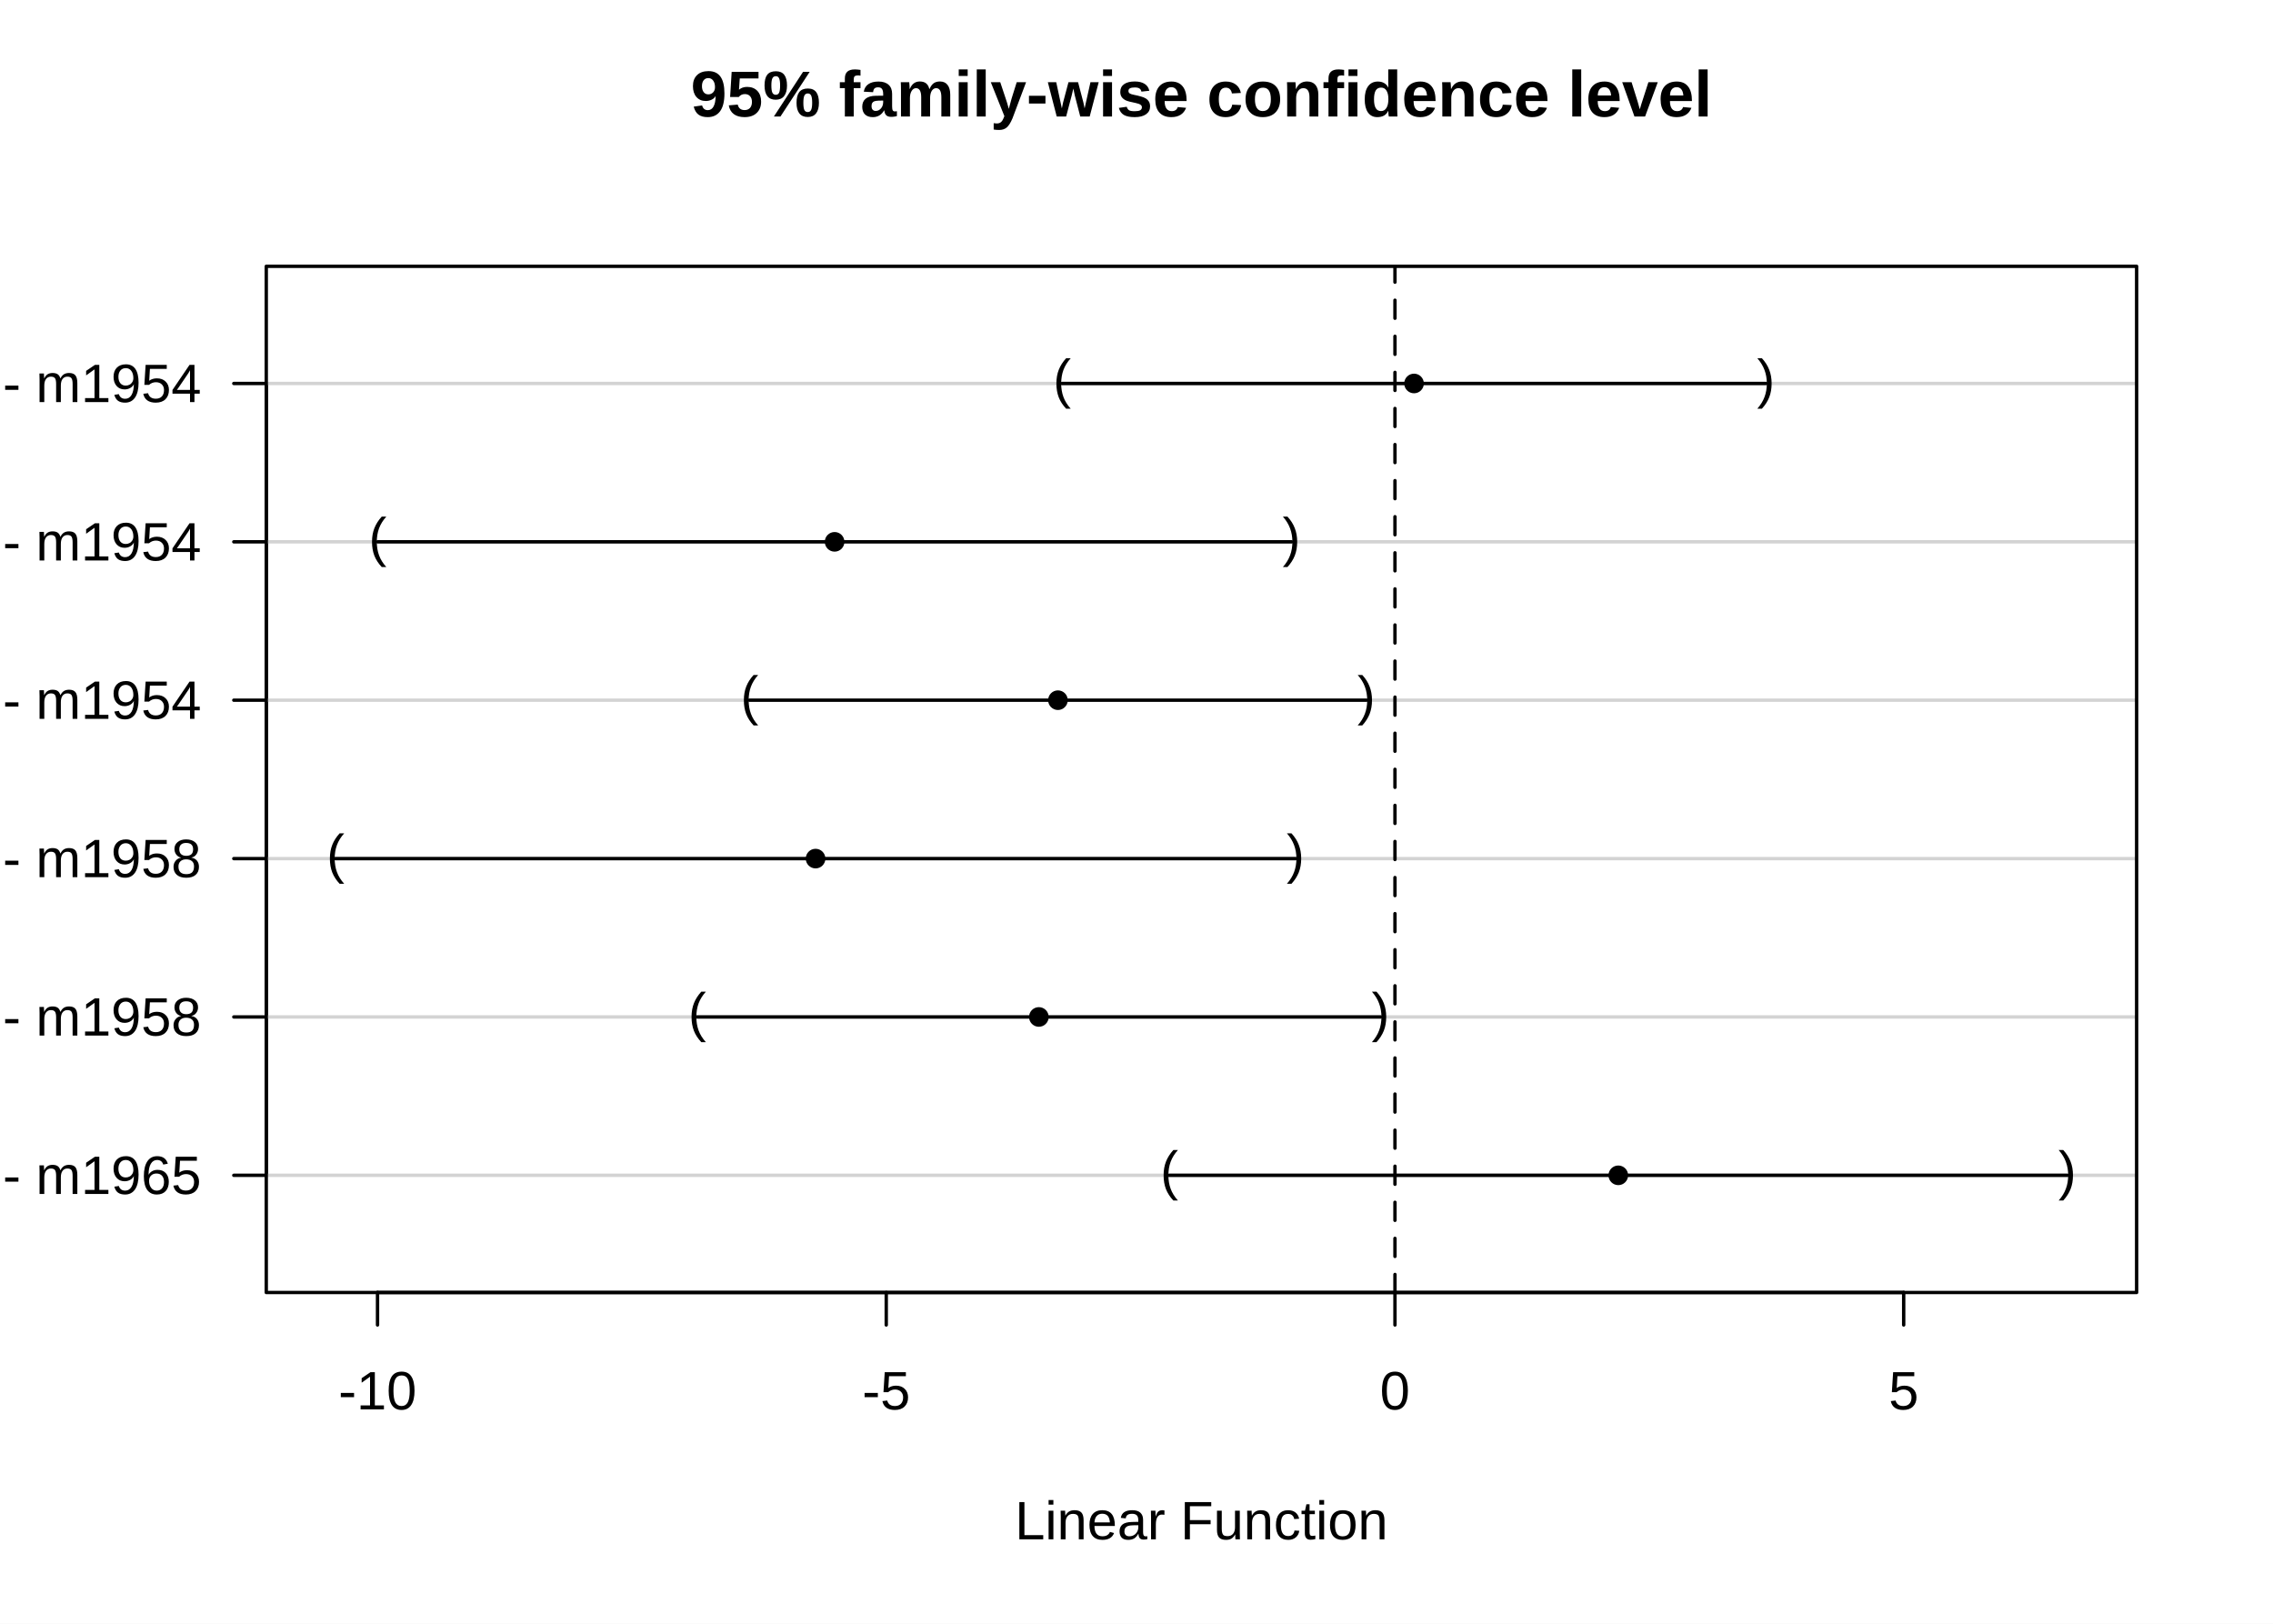
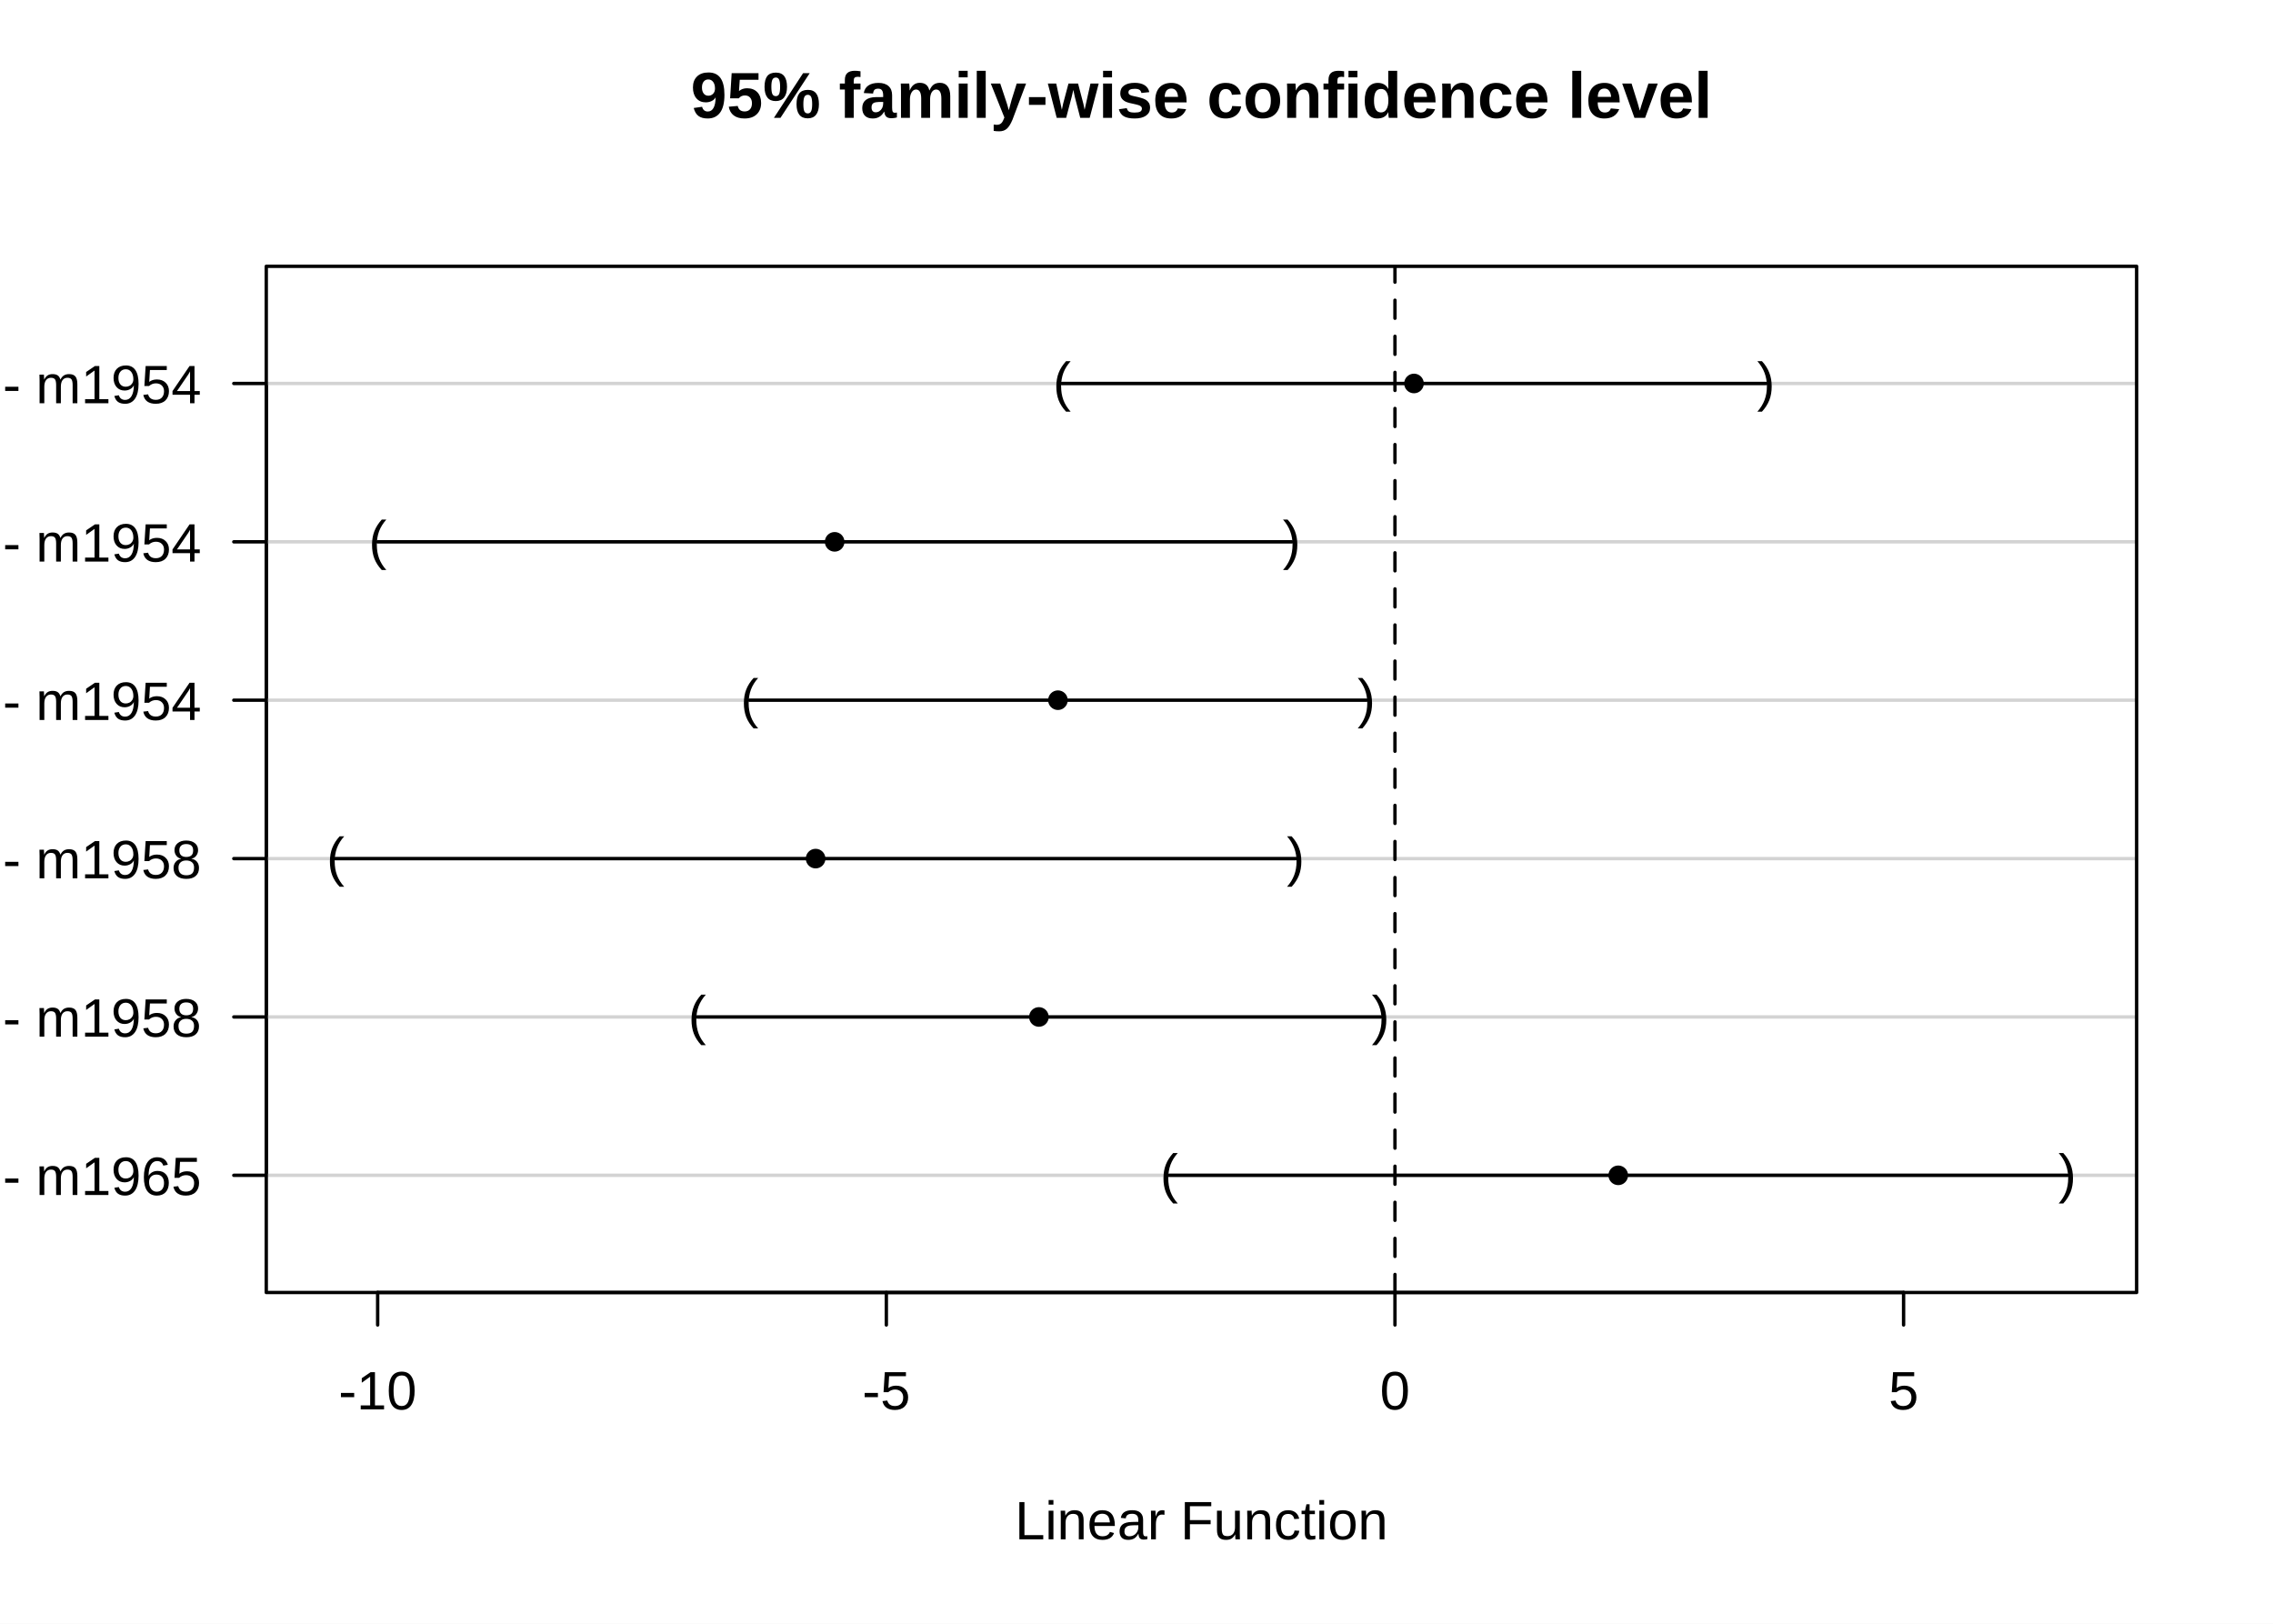
- <svg xmlns="http://www.w3.org/2000/svg" viewBox="0 0 504.00 360.00">
+ <svg xmlns="http://www.w3.org/2000/svg" class="svglite" width="504.00pt" height="360.00pt" viewBox="0 0 504.00 360.00">
  <defs>
    <style type="text/css">
-     line, polyline, polygon, path, rect, circle {
+     .svglite line, .svglite polyline, .svglite polygon, .svglite path, .svglite rect, .svglite circle {
      fill: none;
      stroke: #000000;
      stroke-linecap: round;
      stroke-linejoin: round;
      stroke-miterlimit: 10.00;
    }
  </style>
  </defs>
  <rect width="100%" height="100%" style="stroke: none; fill: #FFFFFF;" />
-   <line x1="83.71" y1="286.56" x2="422.11" y2="286.56" style="stroke-width: 0.75;" />
-   <line x1="83.71" y1="286.56" x2="83.71" y2="293.76" style="stroke-width: 0.75;" />
-   <line x1="196.51" y1="286.56" x2="196.51" y2="293.76" style="stroke-width: 0.75;" />
-   <line x1="309.31" y1="286.56" x2="309.31" y2="293.76" style="stroke-width: 0.75;" />
-   <line x1="422.11" y1="286.56" x2="422.11" y2="293.76" style="stroke-width: 0.75;" />
-   <text x="75.04" y="312.48" style="font-size: 12.00px; font-family: Arimo;" textLength="17.34px" lengthAdjust="spacingAndGlyphs">-10</text>
-   <text x="191.18" y="312.48" style="font-size: 12.00px; font-family: Arimo;" textLength="10.67px" lengthAdjust="spacingAndGlyphs">-5</text>
-   <text x="305.97" y="312.48" style="font-size: 12.00px; font-family: Arimo;" textLength="6.67px" lengthAdjust="spacingAndGlyphs">0</text>
-   <text x="418.77" y="312.48" style="font-size: 12.00px; font-family: Arimo;" textLength="6.67px" lengthAdjust="spacingAndGlyphs">5</text>
-   <line x1="59.04" y1="260.58" x2="59.04" y2="85.02" style="stroke-width: 0.75;" />
-   <line x1="59.04" y1="260.58" x2="51.84" y2="260.58" style="stroke-width: 0.75;" />
-   <line x1="59.04" y1="225.47" x2="51.84" y2="225.47" style="stroke-width: 0.75;" />
-   <line x1="59.04" y1="190.36" x2="51.84" y2="190.36" style="stroke-width: 0.75;" />
-   <line x1="59.04" y1="155.24" x2="51.84" y2="155.24" style="stroke-width: 0.75;" />
-   <line x1="59.04" y1="120.13" x2="51.84" y2="120.13" style="stroke-width: 0.75;" />
-   <line x1="59.04" y1="85.02" x2="51.84" y2="85.02" style="stroke-width: 0.75;" />
-   <text x="-39.41" y="264.71" style="font-size: 12.00px; font-family: Arimo;" textLength="84.05px" lengthAdjust="spacingAndGlyphs">m1966 - m1965</text>
-   <text x="-39.41" y="229.59" style="font-size: 12.00px; font-family: Arimo;" textLength="84.05px" lengthAdjust="spacingAndGlyphs">m1966 - m1958</text>
-   <text x="-39.41" y="194.48" style="font-size: 12.00px; font-family: Arimo;" textLength="84.05px" lengthAdjust="spacingAndGlyphs">m1965 - m1958</text>
-   <text x="-39.41" y="159.37" style="font-size: 12.00px; font-family: Arimo;" textLength="84.05px" lengthAdjust="spacingAndGlyphs">m1966 - m1954</text>
-   <text x="-39.41" y="124.26" style="font-size: 12.00px; font-family: Arimo;" textLength="84.05px" lengthAdjust="spacingAndGlyphs">m1965 - m1954</text>
-   <text x="-39.41" y="89.15" style="font-size: 12.00px; font-family: Arimo;" textLength="84.05px" lengthAdjust="spacingAndGlyphs">m1958 - m1954</text>
  <defs>
-     <clipPath id="cpNTkuMDR8NDczLjc2fDI4Ni41Nnw1OS4wNA==">
+     <clipPath id="cpMC4wMHw1MDQuMDB8MC4wMHwzNjAuMDA=">
+       <rect x="0.00" y="0.00" width="504.00" height="360.00" />
+     </clipPath>
+   </defs>
+   <g clip-path="url(#cpMC4wMHw1MDQuMDB8MC4wMHwzNjAuMDA=)">
+     <line x1="83.74" y1="286.56" x2="422.09" y2="286.56" style="stroke-width: 0.75;" />
+     <line x1="83.74" y1="286.56" x2="83.74" y2="293.76" style="stroke-width: 0.75;" />
+     <line x1="196.53" y1="286.56" x2="196.53" y2="293.76" style="stroke-width: 0.75;" />
+     <line x1="309.31" y1="286.56" x2="309.31" y2="293.76" style="stroke-width: 0.75;" />
+     <line x1="422.09" y1="286.56" x2="422.09" y2="293.76" style="stroke-width: 0.75;" />
+     <text x="83.74" y="312.48" text-anchor="middle" style="font-size: 12.00px; font-family: Liberation Sans;" textLength="19.61px" lengthAdjust="spacingAndGlyphs">-10</text>
+     <text x="196.53" y="312.48" text-anchor="middle" style="font-size: 12.00px; font-family: Liberation Sans;" textLength="11.97px" lengthAdjust="spacingAndGlyphs">-5</text>
+     <text x="309.31" y="312.48" text-anchor="middle" style="font-size: 12.00px; font-family: Liberation Sans;" textLength="7.64px" lengthAdjust="spacingAndGlyphs">0</text>
+     <text x="422.09" y="312.48" text-anchor="middle" style="font-size: 12.00px; font-family: Liberation Sans;" textLength="7.64px" lengthAdjust="spacingAndGlyphs">5</text>
+     <line x1="59.04" y1="260.58" x2="59.04" y2="85.02" style="stroke-width: 0.75;" />
+     <line x1="59.04" y1="260.58" x2="51.84" y2="260.58" style="stroke-width: 0.75;" />
+     <line x1="59.04" y1="225.47" x2="51.84" y2="225.47" style="stroke-width: 0.75;" />
+     <line x1="59.04" y1="190.36" x2="51.84" y2="190.36" style="stroke-width: 0.75;" />
+     <line x1="59.04" y1="155.24" x2="51.84" y2="155.24" style="stroke-width: 0.75;" />
+     <line x1="59.04" y1="120.13" x2="51.84" y2="120.13" style="stroke-width: 0.75;" />
+     <line x1="59.04" y1="85.02" x2="51.84" y2="85.02" style="stroke-width: 0.75;" />
+     <text x="44.64" y="264.95" text-anchor="end" style="font-size: 12.00px; font-family: Liberation Sans;" textLength="96.47px" lengthAdjust="spacingAndGlyphs">m1966 - m1965</text>
+     <text x="44.64" y="229.84" text-anchor="end" style="font-size: 12.00px; font-family: Liberation Sans;" textLength="96.47px" lengthAdjust="spacingAndGlyphs">m1966 - m1958</text>
+     <text x="44.64" y="194.73" text-anchor="end" style="font-size: 12.00px; font-family: Liberation Sans;" textLength="96.47px" lengthAdjust="spacingAndGlyphs">m1965 - m1958</text>
+     <text x="44.64" y="159.62" text-anchor="end" style="font-size: 12.00px; font-family: Liberation Sans;" textLength="96.47px" lengthAdjust="spacingAndGlyphs">m1966 - m1954</text>
+     <text x="44.64" y="124.51" text-anchor="end" style="font-size: 12.00px; font-family: Liberation Sans;" textLength="96.47px" lengthAdjust="spacingAndGlyphs">m1965 - m1954</text>
+     <text x="44.64" y="89.40" text-anchor="end" style="font-size: 12.00px; font-family: Liberation Sans;" textLength="96.47px" lengthAdjust="spacingAndGlyphs">m1958 - m1954</text>
+   </g>
+   <defs>
+     <clipPath id="cpNTkuMDR8NDczLjc2fDU5LjA0fDI4Ni41Ng==">
      <rect x="59.04" y="59.04" width="414.72" height="227.52" />
    </clipPath>
  </defs>
-   <line x1="59.04" y1="85.02" x2="473.76" y2="85.02" style="stroke-width: 0.75; stroke: #D3D3D3;" clip-path="url(#cpNTkuMDR8NDczLjc2fDI4Ni41Nnw1OS4wNA==)" />
-   <line x1="59.04" y1="120.13" x2="473.76" y2="120.13" style="stroke-width: 0.75; stroke: #D3D3D3;" clip-path="url(#cpNTkuMDR8NDczLjc2fDI4Ni41Nnw1OS4wNA==)" />
-   <line x1="59.04" y1="155.24" x2="473.76" y2="155.24" style="stroke-width: 0.75; stroke: #D3D3D3;" clip-path="url(#cpNTkuMDR8NDczLjc2fDI4Ni41Nnw1OS4wNA==)" />
-   <line x1="59.04" y1="190.36" x2="473.76" y2="190.36" style="stroke-width: 0.75; stroke: #D3D3D3;" clip-path="url(#cpNTkuMDR8NDczLjc2fDI4Ni41Nnw1OS4wNA==)" />
-   <line x1="59.04" y1="225.47" x2="473.76" y2="225.47" style="stroke-width: 0.75; stroke: #D3D3D3;" clip-path="url(#cpNTkuMDR8NDczLjc2fDI4Ni41Nnw1OS4wNA==)" />
-   <line x1="59.04" y1="260.58" x2="473.76" y2="260.58" style="stroke-width: 0.75; stroke: #D3D3D3;" clip-path="url(#cpNTkuMDR8NDczLjc2fDI4Ni41Nnw1OS4wNA==)" />
-   <line x1="309.31" y1="286.56" x2="309.31" y2="59.04" style="stroke-width: 0.75; stroke-dasharray: 4.00,4.00;" clip-path="url(#cpNTkuMDR8NDczLjc2fDI4Ni41Nnw1OS4wNA==)" />
-   <line x1="235.49" y1="85.02" x2="391.58" y2="85.02" style="stroke-width: 0.75;" clip-path="url(#cpNTkuMDR8NDczLjc2fDI4Ni41Nnw1OS4wNA==)" />
-   <line x1="83.74" y1="120.13" x2="286.38" y2="120.13" style="stroke-width: 0.75;" clip-path="url(#cpNTkuMDR8NDczLjc2fDI4Ni41Nnw1OS4wNA==)" />
-   <line x1="166.19" y1="155.24" x2="302.97" y2="155.24" style="stroke-width: 0.75;" clip-path="url(#cpNTkuMDR8NDczLjc2fDI4Ni41Nnw1OS4wNA==)" />
-   <line x1="74.40" y1="190.36" x2="287.27" y2="190.36" style="stroke-width: 0.75;" clip-path="url(#cpNTkuMDR8NDczLjc2fDI4Ni41Nnw1OS4wNA==)" />
-   <line x1="154.59" y1="225.47" x2="306.12" y2="225.47" style="stroke-width: 0.75;" clip-path="url(#cpNTkuMDR8NDczLjc2fDI4Ni41Nnw1OS4wNA==)" />
-   <line x1="259.26" y1="260.58" x2="458.40" y2="260.58" style="stroke-width: 0.75;" clip-path="url(#cpNTkuMDR8NDczLjc2fDI4Ni41Nnw1OS4wNA==)" />
-   <g clip-path="url(#cpNTkuMDR8NDczLjc2fDI4Ni41Nnw1OS4wNA==)">
-     <text x="233.49" y="88.13" style="font-size: 12.00px; font-family: Arimo;" textLength="4.00px" lengthAdjust="spacingAndGlyphs">(</text>
+   <g clip-path="url(#cpNTkuMDR8NDczLjc2fDU5LjA0fDI4Ni41Ng==)">
+     <line x1="59.04" y1="85.02" x2="473.76" y2="85.02" style="stroke-width: 0.75; stroke: #D3D3D3;" />
+     <line x1="59.04" y1="120.13" x2="473.76" y2="120.13" style="stroke-width: 0.75; stroke: #D3D3D3;" />
+     <line x1="59.04" y1="155.24" x2="473.76" y2="155.24" style="stroke-width: 0.75; stroke: #D3D3D3;" />
+     <line x1="59.04" y1="190.36" x2="473.76" y2="190.36" style="stroke-width: 0.75; stroke: #D3D3D3;" />
+     <line x1="59.04" y1="225.47" x2="473.76" y2="225.47" style="stroke-width: 0.75; stroke: #D3D3D3;" />
+     <line x1="59.04" y1="260.58" x2="473.76" y2="260.58" style="stroke-width: 0.75; stroke: #D3D3D3;" />
+     <line x1="309.31" y1="286.56" x2="309.31" y2="59.04" style="stroke-width: 0.75; stroke-dasharray: 4.00,4.00;" />
+     <line x1="235.47" y1="85.02" x2="391.59" y2="85.02" style="stroke-width: 0.75;" />
+     <line x1="83.74" y1="120.13" x2="286.41" y2="120.13" style="stroke-width: 0.75;" />
+     <line x1="166.19" y1="155.24" x2="302.98" y2="155.24" style="stroke-width: 0.75;" />
+     <line x1="74.40" y1="190.36" x2="287.30" y2="190.36" style="stroke-width: 0.75;" />
+     <line x1="154.58" y1="225.47" x2="306.14" y2="225.47" style="stroke-width: 0.75;" />
+     <line x1="259.23" y1="260.58" x2="458.40" y2="260.58" style="stroke-width: 0.75;" />
+     <text x="235.47" y="88.78" text-anchor="middle" style="font-size: 12.00px; font-family: Liberation Sans;" textLength="4.68px" lengthAdjust="spacingAndGlyphs">(</text>
+     <text x="83.74" y="123.90" text-anchor="middle" style="font-size: 12.00px; font-family: Liberation Sans;" textLength="4.68px" lengthAdjust="spacingAndGlyphs">(</text>
+     <text x="166.19" y="159.01" text-anchor="middle" style="font-size: 12.00px; font-family: Liberation Sans;" textLength="4.68px" lengthAdjust="spacingAndGlyphs">(</text>
+     <text x="74.40" y="194.12" text-anchor="middle" style="font-size: 12.00px; font-family: Liberation Sans;" textLength="4.68px" lengthAdjust="spacingAndGlyphs">(</text>
+     <text x="154.58" y="229.23" text-anchor="middle" style="font-size: 12.00px; font-family: Liberation Sans;" textLength="4.68px" lengthAdjust="spacingAndGlyphs">(</text>
+     <text x="259.23" y="264.34" text-anchor="middle" style="font-size: 12.00px; font-family: Liberation Sans;" textLength="4.68px" lengthAdjust="spacingAndGlyphs">(</text>
+     <text x="391.59" y="88.78" text-anchor="middle" style="font-size: 12.00px; font-family: Liberation Sans;" textLength="4.68px" lengthAdjust="spacingAndGlyphs">)</text>
+     <text x="286.41" y="123.90" text-anchor="middle" style="font-size: 12.00px; font-family: Liberation Sans;" textLength="4.68px" lengthAdjust="spacingAndGlyphs">)</text>
+     <text x="302.98" y="159.01" text-anchor="middle" style="font-size: 12.00px; font-family: Liberation Sans;" textLength="4.68px" lengthAdjust="spacingAndGlyphs">)</text>
+     <text x="287.30" y="194.12" text-anchor="middle" style="font-size: 12.00px; font-family: Liberation Sans;" textLength="4.68px" lengthAdjust="spacingAndGlyphs">)</text>
+     <text x="306.14" y="229.23" text-anchor="middle" style="font-size: 12.00px; font-family: Liberation Sans;" textLength="4.68px" lengthAdjust="spacingAndGlyphs">)</text>
+     <text x="458.40" y="264.34" text-anchor="middle" style="font-size: 12.00px; font-family: Liberation Sans;" textLength="4.68px" lengthAdjust="spacingAndGlyphs">)</text>
+     <circle cx="313.53" cy="85.02" r="1.80" style="stroke-width: 0.75; fill: #000000;" />
+     <circle cx="185.07" cy="120.13" r="1.80" style="stroke-width: 0.75; fill: #000000;" />
+     <circle cx="234.58" cy="155.24" r="1.80" style="stroke-width: 0.75; fill: #000000;" />
+     <circle cx="180.85" cy="190.36" r="1.80" style="stroke-width: 0.75; fill: #000000;" />
+     <circle cx="230.36" cy="225.47" r="1.80" style="stroke-width: 0.75; fill: #000000;" />
+     <circle cx="358.82" cy="260.58" r="1.80" style="stroke-width: 0.75; fill: #000000;" />
  </g>
-   <g clip-path="url(#cpNTkuMDR8NDczLjc2fDI4Ni41Nnw1OS4wNA==)">
-     <text x="81.74" y="123.24" style="font-size: 12.00px; font-family: Arimo;" textLength="4.00px" lengthAdjust="spacingAndGlyphs">(</text>
+   <g clip-path="url(#cpMC4wMHw1MDQuMDB8MC4wMHwzNjAuMDA=)">
+     <text x="266.40" y="26.13" text-anchor="middle" style="font-size: 14.40px; font-weight: bold; font-family: Liberation Sans;" textLength="269.48px" lengthAdjust="spacingAndGlyphs">95% family-wise confidence level</text>
+     <text x="266.40" y="43.41" text-anchor="middle" style="font-size: 14.40px; font-weight: bold; font-family: Liberation Sans;" textLength="0.00px" lengthAdjust="spacingAndGlyphs" />
+     <text x="266.40" y="341.28" text-anchor="middle" style="font-size: 12.00px; font-family: Liberation Sans;" textLength="92.20px" lengthAdjust="spacingAndGlyphs">Linear Function</text>
+     <polygon points="59.04,286.56 473.76,286.56 473.76,59.04 59.04,59.04 " style="stroke-width: 0.75; fill: none;" />
  </g>
-   <g clip-path="url(#cpNTkuMDR8NDczLjc2fDI4Ni41Nnw1OS4wNA==)">
-     <text x="164.19" y="158.35" style="font-size: 12.00px; font-family: Arimo;" textLength="4.00px" lengthAdjust="spacingAndGlyphs">(</text>
-   </g>
-   <g clip-path="url(#cpNTkuMDR8NDczLjc2fDI4Ni41Nnw1OS4wNA==)">
-     <text x="72.40" y="193.46" style="font-size: 12.00px; font-family: Arimo;" textLength="4.00px" lengthAdjust="spacingAndGlyphs">(</text>
-   </g>
-   <g clip-path="url(#cpNTkuMDR8NDczLjc2fDI4Ni41Nnw1OS4wNA==)">
-     <text x="152.59" y="228.57" style="font-size: 12.00px; font-family: Arimo;" textLength="4.00px" lengthAdjust="spacingAndGlyphs">(</text>
-   </g>
-   <g clip-path="url(#cpNTkuMDR8NDczLjc2fDI4Ni41Nnw1OS4wNA==)">
-     <text x="257.26" y="263.68" style="font-size: 12.00px; font-family: Arimo;" textLength="4.00px" lengthAdjust="spacingAndGlyphs">(</text>
-   </g>
-   <g clip-path="url(#cpNTkuMDR8NDczLjc2fDI4Ni41Nnw1OS4wNA==)">
-     <text x="389.58" y="88.13" style="font-size: 12.00px; font-family: Arimo;" textLength="4.00px" lengthAdjust="spacingAndGlyphs">)</text>
-   </g>
-   <g clip-path="url(#cpNTkuMDR8NDczLjc2fDI4Ni41Nnw1OS4wNA==)">
-     <text x="284.38" y="123.24" style="font-size: 12.00px; font-family: Arimo;" textLength="4.00px" lengthAdjust="spacingAndGlyphs">)</text>
-   </g>
-   <g clip-path="url(#cpNTkuMDR8NDczLjc2fDI4Ni41Nnw1OS4wNA==)">
-     <text x="300.97" y="158.35" style="font-size: 12.00px; font-family: Arimo;" textLength="4.00px" lengthAdjust="spacingAndGlyphs">)</text>
-   </g>
-   <g clip-path="url(#cpNTkuMDR8NDczLjc2fDI4Ni41Nnw1OS4wNA==)">
-     <text x="285.27" y="193.46" style="font-size: 12.00px; font-family: Arimo;" textLength="4.00px" lengthAdjust="spacingAndGlyphs">)</text>
-   </g>
-   <g clip-path="url(#cpNTkuMDR8NDczLjc2fDI4Ni41Nnw1OS4wNA==)">
-     <text x="304.12" y="228.57" style="font-size: 12.00px; font-family: Arimo;" textLength="4.00px" lengthAdjust="spacingAndGlyphs">)</text>
-   </g>
-   <g clip-path="url(#cpNTkuMDR8NDczLjc2fDI4Ni41Nnw1OS4wNA==)">
-     <text x="456.40" y="263.68" style="font-size: 12.00px; font-family: Arimo;" textLength="4.00px" lengthAdjust="spacingAndGlyphs">)</text>
-   </g>
-   <circle cx="313.54" cy="85.02" r="1.80" style="stroke-width: 0.75; fill: #000000;" clip-path="url(#cpNTkuMDR8NDczLjc2fDI4Ni41Nnw1OS4wNA==)" />
-   <circle cx="185.06" cy="120.13" r="1.80" style="stroke-width: 0.75; fill: #000000;" clip-path="url(#cpNTkuMDR8NDczLjc2fDI4Ni41Nnw1OS4wNA==)" />
-   <circle cx="234.58" cy="155.24" r="1.80" style="stroke-width: 0.75; fill: #000000;" clip-path="url(#cpNTkuMDR8NDczLjc2fDI4Ni41Nnw1OS4wNA==)" />
-   <circle cx="180.84" cy="190.36" r="1.80" style="stroke-width: 0.75; fill: #000000;" clip-path="url(#cpNTkuMDR8NDczLjc2fDI4Ni41Nnw1OS4wNA==)" />
-   <circle cx="230.35" cy="225.47" r="1.80" style="stroke-width: 0.75; fill: #000000;" clip-path="url(#cpNTkuMDR8NDczLjc2fDI4Ni41Nnw1OS4wNA==)" />
-   <circle cx="358.83" cy="260.58" r="1.80" style="stroke-width: 0.75; fill: #000000;" clip-path="url(#cpNTkuMDR8NDczLjc2fDI4Ni41Nnw1OS4wNA==)" />
-   <defs>
-     <clipPath id="cpMC4wMHw1MDQuMDB8MzYwLjAwfDAuMDA=">
-       <rect x="0.00" y="0.00" width="504.00" height="360.00" />
-     </clipPath>
-   </defs>
-   <g clip-path="url(#cpMC4wMHw1MDQuMDB8MzYwLjAwfDAuMDA=)">
-     <text x="153.15" y="25.83" style="font-size: 14.40px; font-weight: bold; font-family: Arimo;" textLength="226.50px" lengthAdjust="spacingAndGlyphs">95% family-wise confidence level</text>
-   </g>
-   <g clip-path="url(#cpMC4wMHw1MDQuMDB8MzYwLjAwfDAuMDA=)">
-     <text x="266.40" y="43.11" style="font-size: 14.40px; font-weight: bold; font-family: Arimo;" textLength="0.00px" lengthAdjust="spacingAndGlyphs" />
-   </g>
-   <g clip-path="url(#cpMC4wMHw1MDQuMDB8MzYwLjAwfDAuMDA=)">
-     <text x="225.04" y="341.28" style="font-size: 12.00px; font-family: Arimo;" textLength="82.72px" lengthAdjust="spacingAndGlyphs">Linear Function</text>
-   </g>
-   <polyline points="59.04,286.56 473.76,286.56 473.76,59.04 59.04,59.04 59.04,286.56 " style="stroke-width: 0.75;" clip-path="url(#cpMC4wMHw1MDQuMDB8MzYwLjAwfDAuMDA=)" />
</svg>
